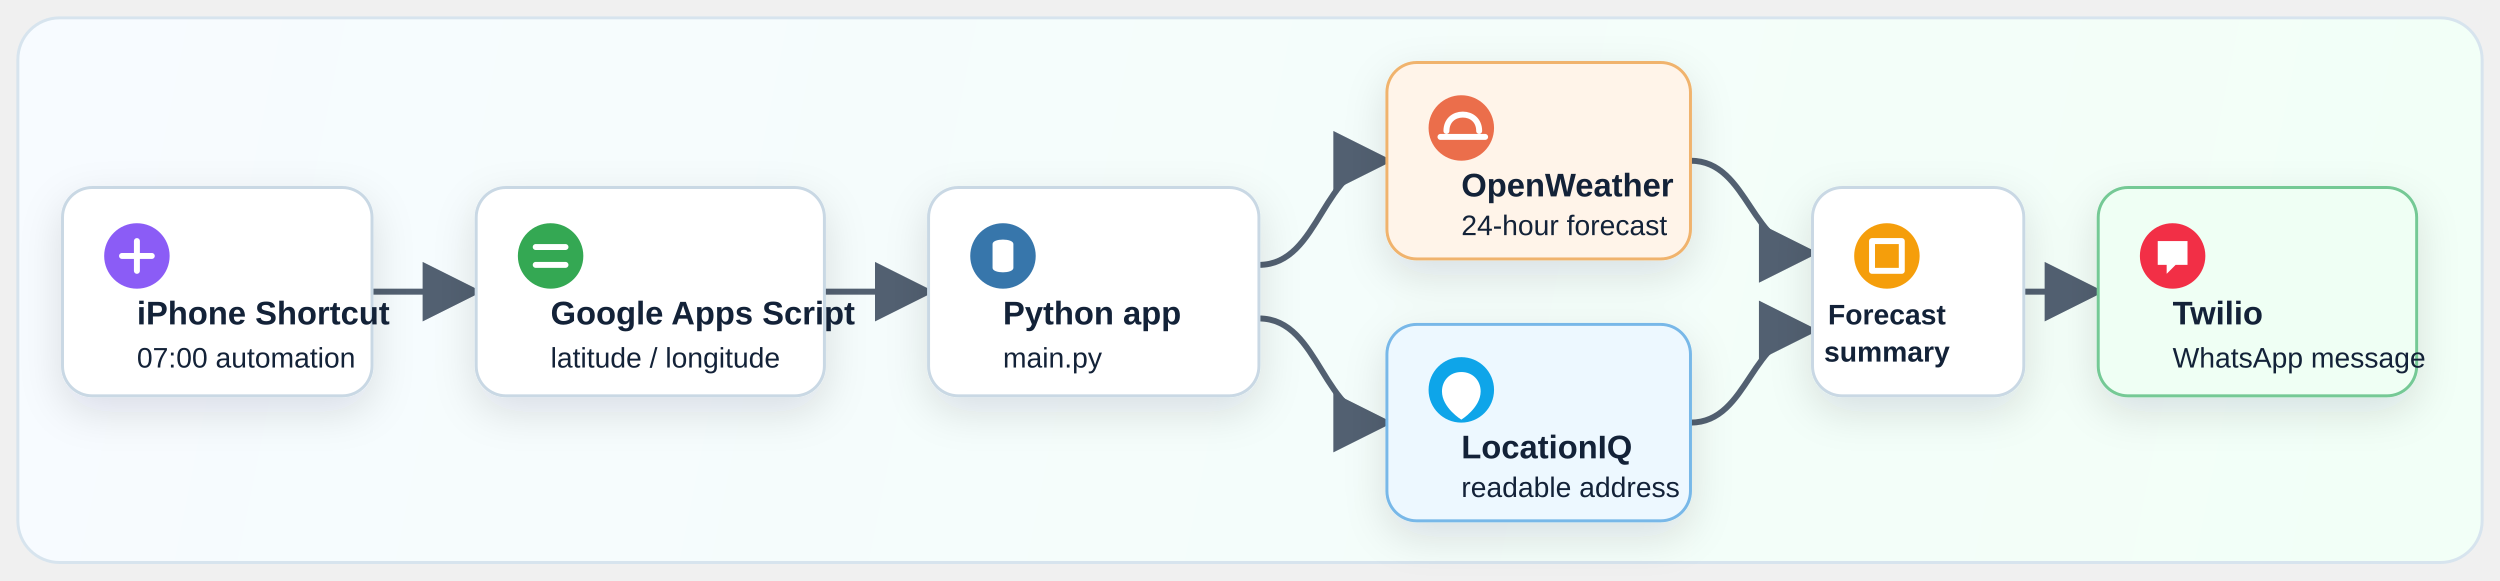
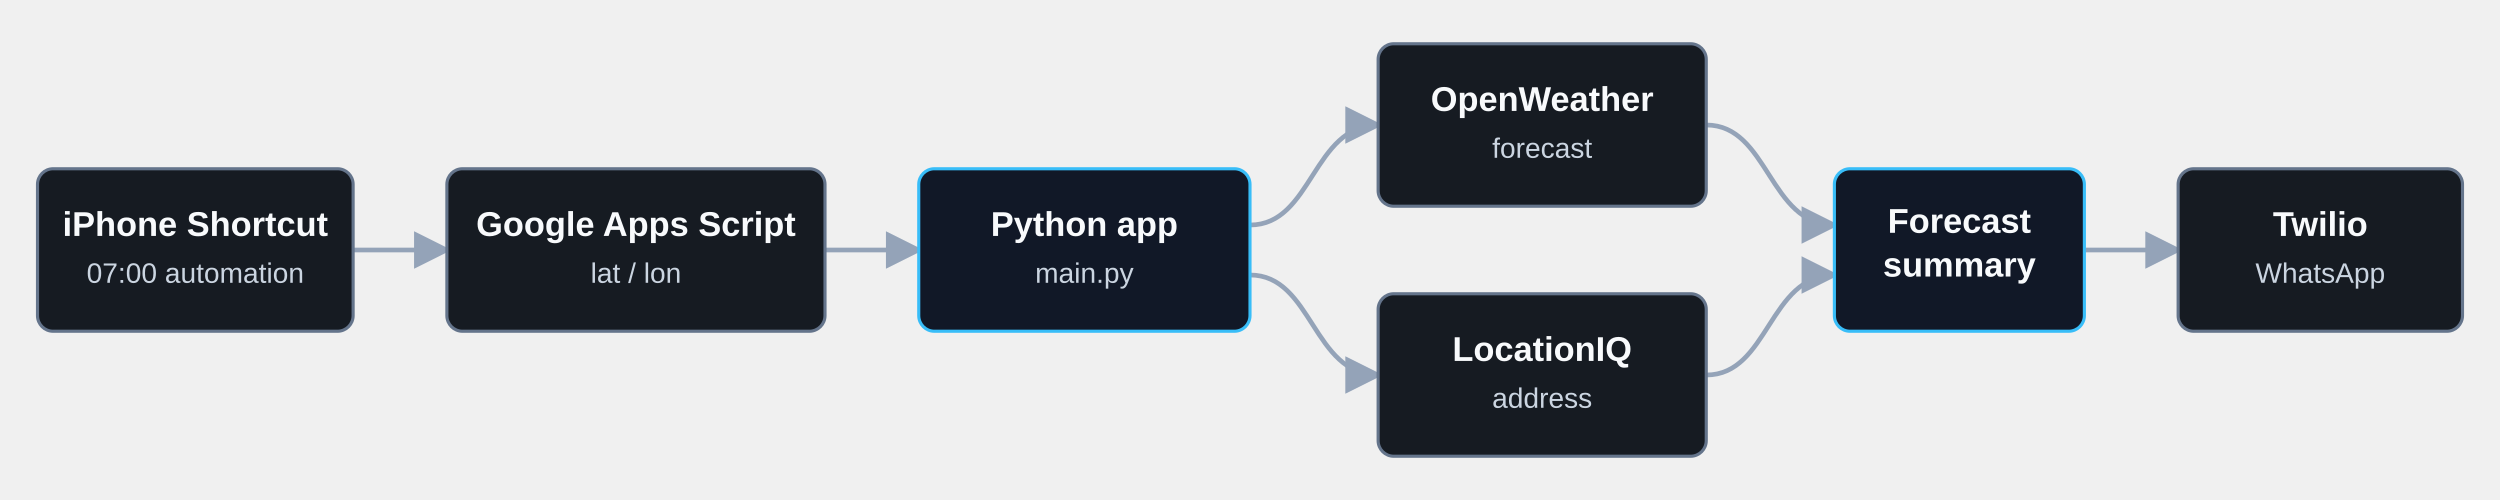
- <svg xmlns="http://www.w3.org/2000/svg" width="1680" height="390" viewBox="0 0 1680 390" fill="none" role="img" aria-labelledby="title desc">
+ <svg xmlns="http://www.w3.org/2000/svg" width="1600" height="320" viewBox="0 0 1600 320" fill="none" role="img" aria-labelledby="title desc">
  <defs>
-     <linearGradient id="panel" x1="18" y1="24" x2="1650" y2="350" gradientUnits="userSpaceOnUse">
-       <stop stop-color="#F7FBFF" />
-       <stop offset="1" stop-color="#F2FFF7" />
-     </linearGradient>
-     <filter id="shadow" x="-20%" y="-20%" width="140%" height="160%">
-       <feDropShadow dx="0" dy="10" stdDeviation="14" flood-color="#0F172A" flood-opacity="0.12" />
-     </filter>
-     <marker id="arrow" markerWidth="12" markerHeight="12" refX="10" refY="6" orient="auto" markerUnits="strokeWidth">
-       <path d="M1 1L11 6L1 11V1Z" fill="#526071" />
+     <marker id="arrow" markerWidth="10" markerHeight="10" refX="8" refY="5" orient="auto" markerUnits="strokeWidth">
+       <path d="M1 1L9 5L1 9V1Z" fill="#94A3B8" />
    </marker>
+     <style>
+       .box { fill: #161B22; stroke: #64748B; stroke-width: 2; }
+       .accent { fill: #111827; stroke: #38BDF8; stroke-width: 2; }
+       .line { stroke: #94A3B8; stroke-width: 3; stroke-linecap: round; }
+       .title { fill: #F8FAFC; font: 700 22px Arial, Helvetica, sans-serif; }
+       .label { fill: #CBD5E1; font: 18px Arial, Helvetica, sans-serif; }
+     </style>
  </defs>
-   <rect x="12" y="12" width="1656" height="366" rx="28" fill="url(#panel)" stroke="#D7E4EE" stroke-width="2" />
-   <path d="M250 196H320" stroke="#526071" stroke-width="4" stroke-linecap="round" marker-end="url(#arrow)" />
-   <path d="M554 196H624" stroke="#526071" stroke-width="4" stroke-linecap="round" marker-end="url(#arrow)" />
-   <path d="M846 178C888 178 888 108 932 108" stroke="#526071" stroke-width="4" stroke-linecap="round" marker-end="url(#arrow)" />
-   <path d="M846 214C888 214 888 284 932 284" stroke="#526071" stroke-width="4" stroke-linecap="round" marker-end="url(#arrow)" />
-   <path d="M1136 108C1176 108 1176 170 1218 170" stroke="#526071" stroke-width="4" stroke-linecap="round" marker-end="url(#arrow)" />
-   <path d="M1136 284C1176 284 1176 222 1218 222" stroke="#526071" stroke-width="4" stroke-linecap="round" marker-end="url(#arrow)" />
-   <path d="M1360 196H1410" stroke="#526071" stroke-width="4" stroke-linecap="round" marker-end="url(#arrow)" />
-   <g filter="url(#shadow)">
-     <rect x="42" y="126" width="208" height="140" rx="20" fill="#FFFFFF" stroke="#C9D8E4" stroke-width="2" />
-     <rect x="320" y="126" width="234" height="140" rx="20" fill="#FFFFFF" stroke="#C9D8E4" stroke-width="2" />
-     <rect x="624" y="126" width="222" height="140" rx="20" fill="#FFFFFF" stroke="#C9D8E4" stroke-width="2" />
-     <rect x="932" y="42" width="204" height="132" rx="20" fill="#FFF4E9" stroke="#F0B36D" stroke-width="2" />
-     <rect x="932" y="218" width="204" height="132" rx="20" fill="#EDF8FF" stroke="#78B8E8" stroke-width="2" />
-     <rect x="1218" y="126" width="142" height="140" rx="20" fill="#FFFFFF" stroke="#C9D8E4" stroke-width="2" />
-     <rect x="1410" y="126" width="214" height="140" rx="20" fill="#EFFFF4" stroke="#74C995" stroke-width="2" />
+   <path class="line" d="M226 160H286" marker-end="url(#arrow)" />
+   <path class="line" d="M528 160H588" marker-end="url(#arrow)" />
+   <path class="line" d="M800 144C840 144 840 80 882 80" marker-end="url(#arrow)" />
+   <path class="line" d="M800 176C840 176 840 240 882 240" marker-end="url(#arrow)" />
+   <path class="line" d="M1092 80C1132 80 1132 144 1174 144" marker-end="url(#arrow)" />
+   <path class="line" d="M1092 240C1132 240 1132 176 1174 176" marker-end="url(#arrow)" />
+   <path class="line" d="M1334 160H1394" marker-end="url(#arrow)" />
+   <rect class="box" x="24" y="108" width="202" height="104" rx="10" />
+   <rect class="box" x="286" y="108" width="242" height="104" rx="10" />
+   <rect class="accent" x="588" y="108" width="212" height="104" rx="10" />
+   <rect class="box" x="882" y="28" width="210" height="104" rx="10" />
+   <rect class="box" x="882" y="188" width="210" height="104" rx="10" />
+   <rect class="accent" x="1174" y="108" width="160" height="104" rx="10" />
+   <rect class="box" x="1394" y="108" width="182" height="104" rx="10" />
+   <g text-anchor="middle">
+     <text class="title" x="125" y="151">iPhone Shortcut</text>
+     <text class="label" x="125" y="181">07:00 automation</text>
+     <text class="title" x="407" y="151">Google Apps Script</text>
+     <text class="label" x="407" y="181">lat / lon</text>
+     <text class="title" x="694" y="151">Python app</text>
+     <text class="label" x="694" y="181">main.py</text>
+     <text class="title" x="987" y="71">OpenWeather</text>
+     <text class="label" x="987" y="101">forecast</text>
+     <text class="title" x="987" y="231">LocationIQ</text>
+     <text class="label" x="987" y="261">address</text>
+     <text class="title" x="1254" y="149">Forecast</text>
+     <text class="title" x="1254" y="177">summary</text>
  </g>
-   <circle cx="92" cy="172" r="22" fill="#8B5CF6" />
-   <path d="M82 172H102M92 162V182" stroke="#FFFFFF" stroke-width="4" stroke-linecap="round" />
-   <circle cx="370" cy="172" r="22" fill="#34A853" />
-   <path d="M360 166H380M360 178H380" stroke="#FFFFFF" stroke-width="4" stroke-linecap="round" />
-   <circle cx="674" cy="172" r="22" fill="#3776AB" />
-   <path d="M667 164C667 160 681 160 681 164V172H667V164ZM667 172H681V180C681 184 667 184 667 180V172Z" fill="#FFFFFF" />
-   <circle cx="982" cy="86" r="22" fill="#EB6E4B" />
-   <path d="M972 88C972 81 977 77 983 77C989 77 994 81 994 88" stroke="#FFFFFF" stroke-width="4" stroke-linecap="round" />
-   <path d="M968 92H998" stroke="#FFFFFF" stroke-width="4" stroke-linecap="round" />
-   <circle cx="982" cy="262" r="22" fill="#0EA5E9" />
-   <path d="M982 250C974 250 969 256 969 263C969 274 982 282 982 282C982 282 995 274 995 263C995 256 990 250 982 250Z" fill="#FFFFFF" />
-   <circle cx="1268" cy="172" r="22" fill="#F59E0B" />
-   <path d="M1258 162H1278V182H1258V162Z" stroke="#FFFFFF" stroke-width="4" stroke-linejoin="round" />
-   <circle cx="1460" cy="172" r="22" fill="#F22F46" />
-   <path d="M1450 162H1470V178H1462L1456 184V178H1450V162Z" fill="#FFFFFF" />
-   <g fill="#132238" font-family="Arial, Helvetica, sans-serif">
-     <text x="92" y="218" font-size="22" font-weight="700">iPhone Shortcut</text>
-     <text x="92" y="247" font-size="19">07:00 automation</text>
-     <text x="370" y="218" font-size="22" font-weight="700">Google Apps Script</text>
-     <text x="370" y="247" font-size="19">latitude / longitude</text>
-     <text x="674" y="218" font-size="22" font-weight="700">Python app</text>
-     <text x="674" y="247" font-size="19">main.py</text>
-     <text x="982" y="132" font-size="22" font-weight="700">OpenWeather</text>
-     <text x="982" y="158" font-size="19">24-hour forecast</text>
-     <text x="982" y="308" font-size="22" font-weight="700">LocationIQ</text>
-     <text x="982" y="334" font-size="19">readable address</text>
-     <text x="1268" y="218" font-size="19" font-weight="700" text-anchor="middle">Forecast</text>
-     <text x="1268" y="243" font-size="19" font-weight="700" text-anchor="middle">summary</text>
-   </g>
-   <g fill="#132238" font-family="Arial, Helvetica, sans-serif">
-     <text x="1460" y="218" font-size="22" font-weight="700">Twilio</text>
-     <text x="1460" y="247" font-size="19">WhatsApp message</text>
+   <g text-anchor="middle">
+     <text class="title" x="1485" y="151">Twilio</text>
+     <text class="label" x="1485" y="181">WhatsApp</text>
  </g>
</svg>
